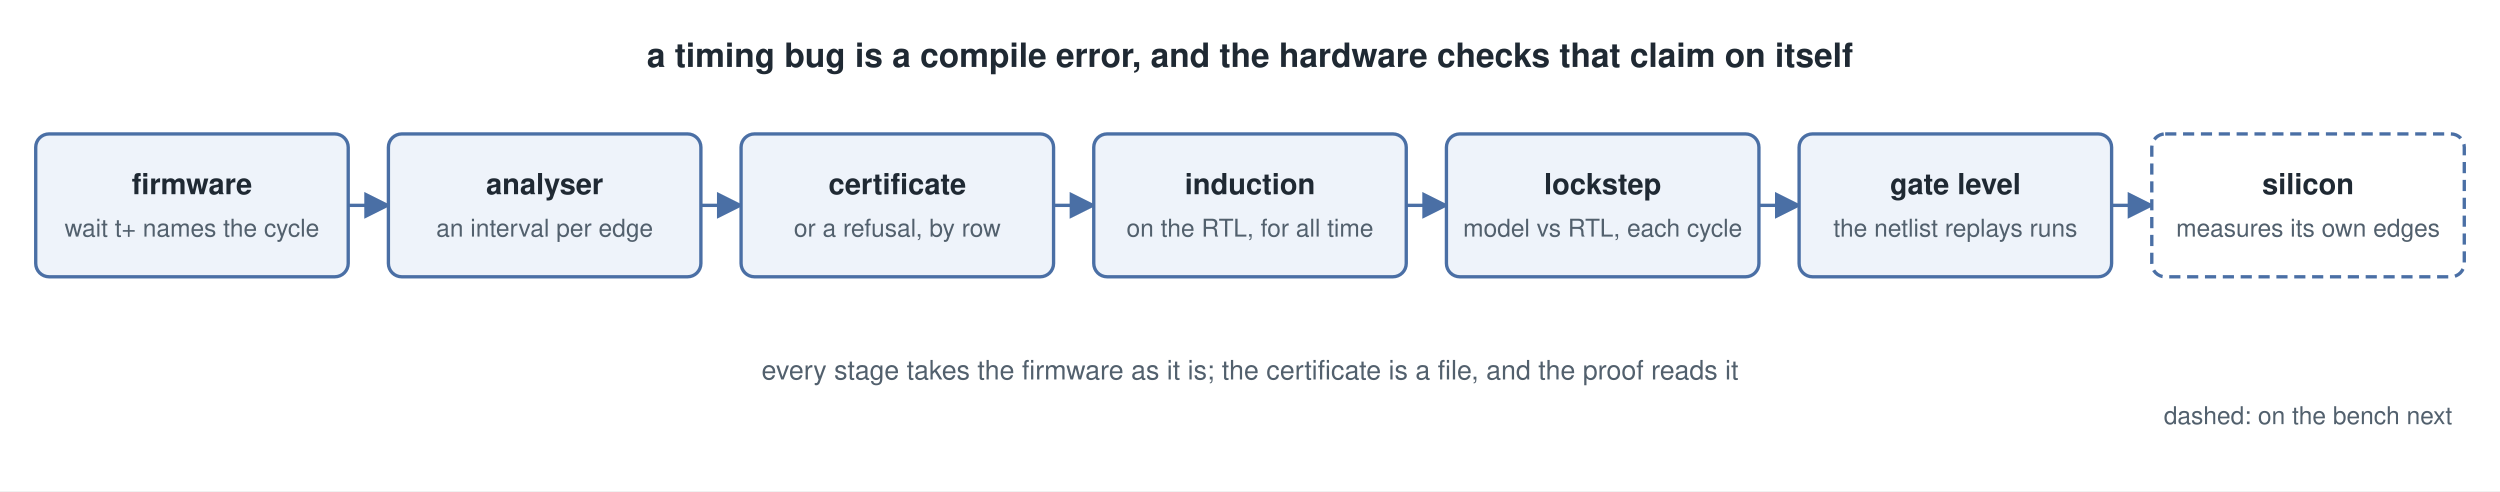
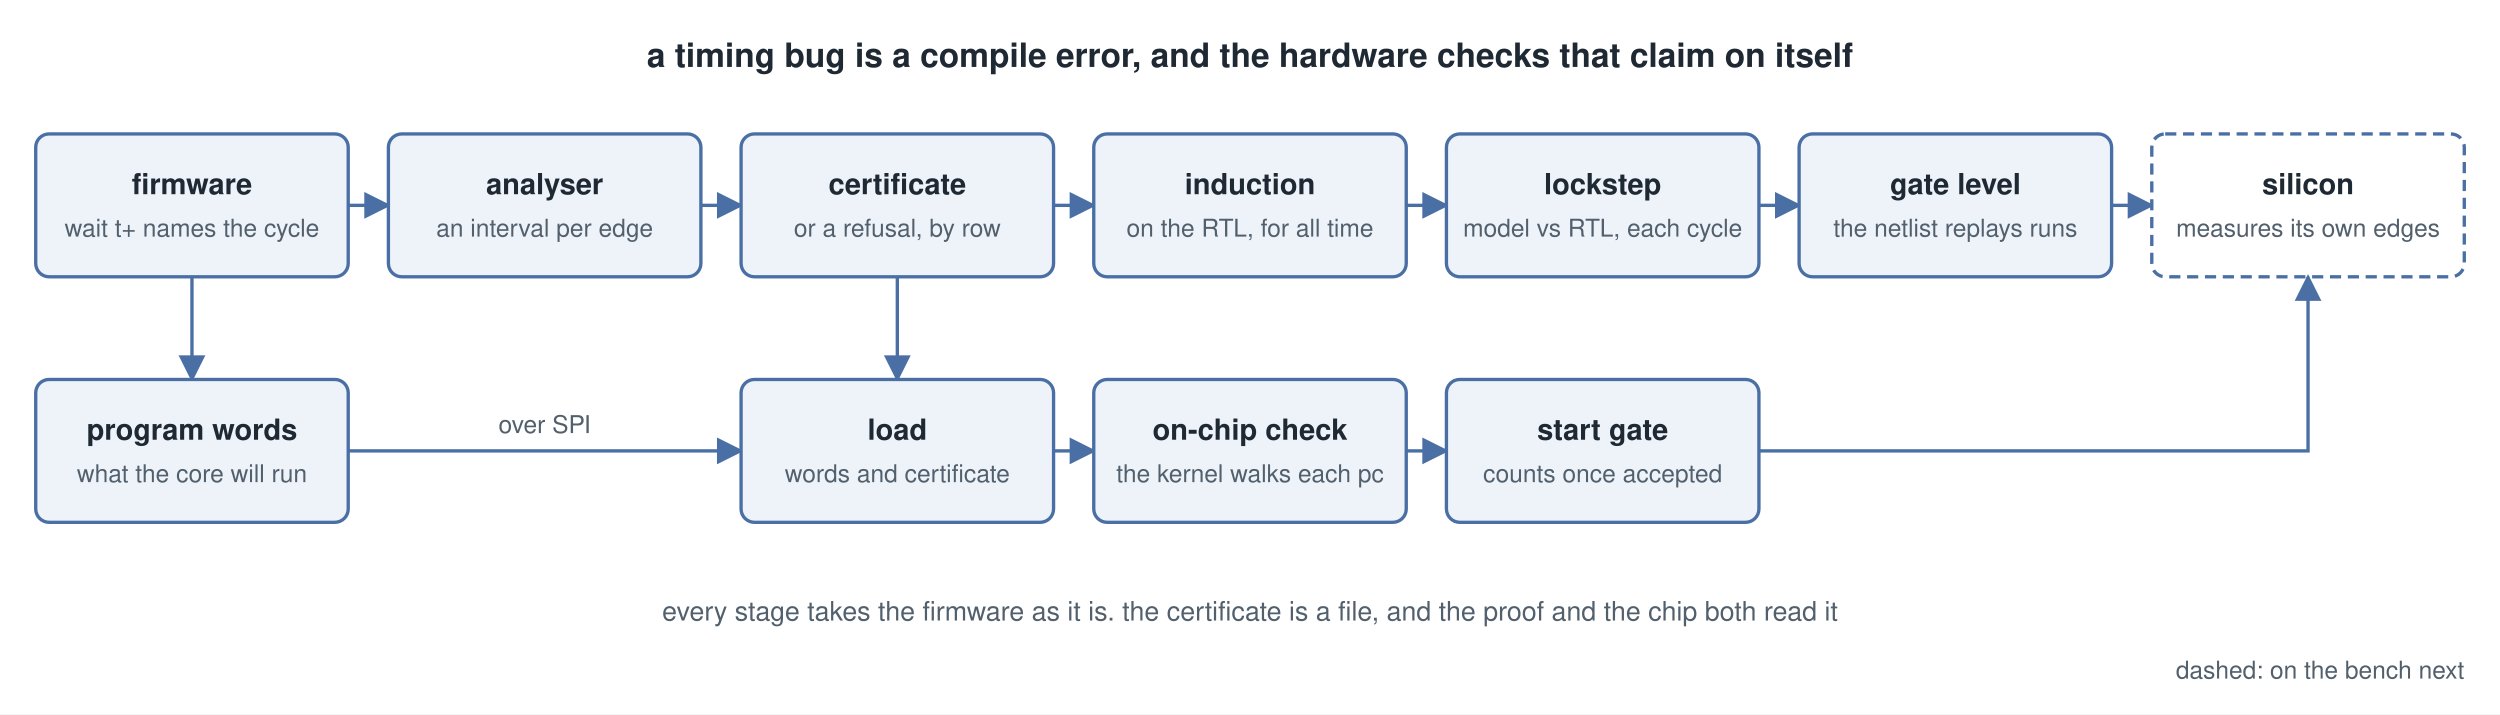
- <svg xmlns="http://www.w3.org/2000/svg" width="1120" height="220" viewBox="0 0 1120 220" font-family="-apple-system, Helvetica, Arial, sans-serif">
-   <rect width="1120" height="220" fill="#ffffff" />
+ <svg xmlns="http://www.w3.org/2000/svg" width="1120" height="320" viewBox="0 0 1120 320" font-family="-apple-system, Helvetica, Arial, sans-serif">
+   <rect width="1120" height="320" fill="#ffffff" />
  <defs>
    <marker id="a" viewBox="0 0 10 10" refX="9" refY="5" markerWidth="8" markerHeight="8" orient="auto">
      <path d="M0 0 L10 5 L0 10 z" fill="#4a6fa5" />
    </marker>
  </defs>
  <g font-size="13" fill="#1f2933" text-anchor="middle">
    <text x="560" y="30" font-size="15" font-weight="600">a timing bug is a compile error, and the hardware checks that claim on itself</text>
    <rect x="16" y="60" width="140" height="64" rx="6" fill="#eef3fa" stroke="#4a6fa5" stroke-width="1.5" />
    <text x="86" y="87" font-weight="600">firmware</text>
    <text x="86" y="106" font-size="11" fill="#52606d">wait t+ names the cycle</text>
    <line x1="156" y1="92" x2="174" y2="92" stroke="#4a6fa5" stroke-width="1.5" marker-end="url(#a)" />
    <rect x="174" y="60" width="140" height="64" rx="6" fill="#eef3fa" stroke="#4a6fa5" stroke-width="1.5" />
    <text x="244" y="87" font-weight="600">analyser</text>
    <text x="244" y="106" font-size="11" fill="#52606d">an interval per edge</text>
    <line x1="314" y1="92" x2="332" y2="92" stroke="#4a6fa5" stroke-width="1.5" marker-end="url(#a)" />
    <rect x="332" y="60" width="140" height="64" rx="6" fill="#eef3fa" stroke="#4a6fa5" stroke-width="1.5" />
    <text x="402" y="87" font-weight="600">certificate</text>
    <text x="402" y="106" font-size="11" fill="#52606d">or a refusal, by row</text>
    <line x1="472" y1="92" x2="490" y2="92" stroke="#4a6fa5" stroke-width="1.5" marker-end="url(#a)" />
    <rect x="490" y="60" width="140" height="64" rx="6" fill="#eef3fa" stroke="#4a6fa5" stroke-width="1.5" />
    <text x="560" y="87" font-weight="600">induction</text>
    <text x="560" y="106" font-size="11" fill="#52606d">on the RTL, for all time</text>
    <line x1="630" y1="92" x2="648" y2="92" stroke="#4a6fa5" stroke-width="1.5" marker-end="url(#a)" />
    <rect x="648" y="60" width="140" height="64" rx="6" fill="#eef3fa" stroke="#4a6fa5" stroke-width="1.5" />
    <text x="718" y="87" font-weight="600">lockstep</text>
    <text x="718" y="106" font-size="11" fill="#52606d">model vs RTL, each cycle</text>
    <line x1="788" y1="92" x2="806" y2="92" stroke="#4a6fa5" stroke-width="1.5" marker-end="url(#a)" />
    <rect x="806" y="60" width="140" height="64" rx="6" fill="#eef3fa" stroke="#4a6fa5" stroke-width="1.5" />
    <text x="876" y="87" font-weight="600">gate level</text>
    <text x="876" y="106" font-size="11" fill="#52606d">the netlist replays runs</text>
    <line x1="946" y1="92" x2="964" y2="92" stroke="#4a6fa5" stroke-width="1.5" marker-end="url(#a)" />
    <rect x="964" y="60" width="140" height="64" rx="6" fill="#ffffff" stroke="#4a6fa5" stroke-width="1.5" stroke-dasharray="5 3" />
    <text x="1034" y="87" font-weight="600">silicon</text>
    <text x="1034" y="106" font-size="11" fill="#52606d">measures its own edges</text>
-     <text x="560" y="170" font-size="12" fill="#52606d">every stage takes the firmware as it is; the certificate is a file, and the proof reads it</text>
-     <text x="1034" y="190" font-size="11" fill="#52606d">dashed: on the bench next</text>
+     <line x1="86" y1="124" x2="86" y2="170" stroke="#4a6fa5" stroke-width="1.5" marker-end="url(#a)" />
+     <rect x="16" y="170" width="140" height="64" rx="6" fill="#eef3fa" stroke="#4a6fa5" stroke-width="1.5" />
+     <text x="86" y="197" font-weight="600">program words</text>
+     <text x="86" y="216" font-size="11" fill="#52606d">what the core will run</text>
+     <line x1="156" y1="202" x2="332" y2="202" stroke="#4a6fa5" stroke-width="1.5" marker-end="url(#a)" />
+     <text x="244" y="194" font-size="11" fill="#52606d">over SPI</text>
+     <line x1="402" y1="124" x2="402" y2="170" stroke="#4a6fa5" stroke-width="1.5" marker-end="url(#a)" />
+     <rect x="332" y="170" width="140" height="64" rx="6" fill="#eef3fa" stroke="#4a6fa5" stroke-width="1.5" />
+     <text x="402" y="197" font-weight="600">load</text>
+     <text x="402" y="216" font-size="11" fill="#52606d">words and certificate</text>
+     <line x1="472" y1="202" x2="490" y2="202" stroke="#4a6fa5" stroke-width="1.5" marker-end="url(#a)" />
+     <rect x="490" y="170" width="140" height="64" rx="6" fill="#eef3fa" stroke="#4a6fa5" stroke-width="1.5" />
+     <text x="560" y="197" font-weight="600">on-chip check</text>
+     <text x="560" y="216" font-size="11" fill="#52606d">the kernel walks each pc</text>
+     <line x1="630" y1="202" x2="648" y2="202" stroke="#4a6fa5" stroke-width="1.5" marker-end="url(#a)" />
+     <rect x="648" y="170" width="140" height="64" rx="6" fill="#eef3fa" stroke="#4a6fa5" stroke-width="1.5" />
+     <text x="718" y="197" font-weight="600">start gate</text>
+     <text x="718" y="216" font-size="11" fill="#52606d">counts once accepted</text>
+     <polyline points="788,202 1034,202 1034,124" fill="none" stroke="#4a6fa5" stroke-width="1.5" marker-end="url(#a)" />
+     <text x="560" y="278" font-size="12" fill="#52606d">every stage takes the firmware as it is. the certificate is a file, and the proof and the chip both read it</text>
+     <text x="1104" y="304" font-size="11" fill="#52606d" text-anchor="end">dashed: on the bench next</text>
  </g>
</svg>
